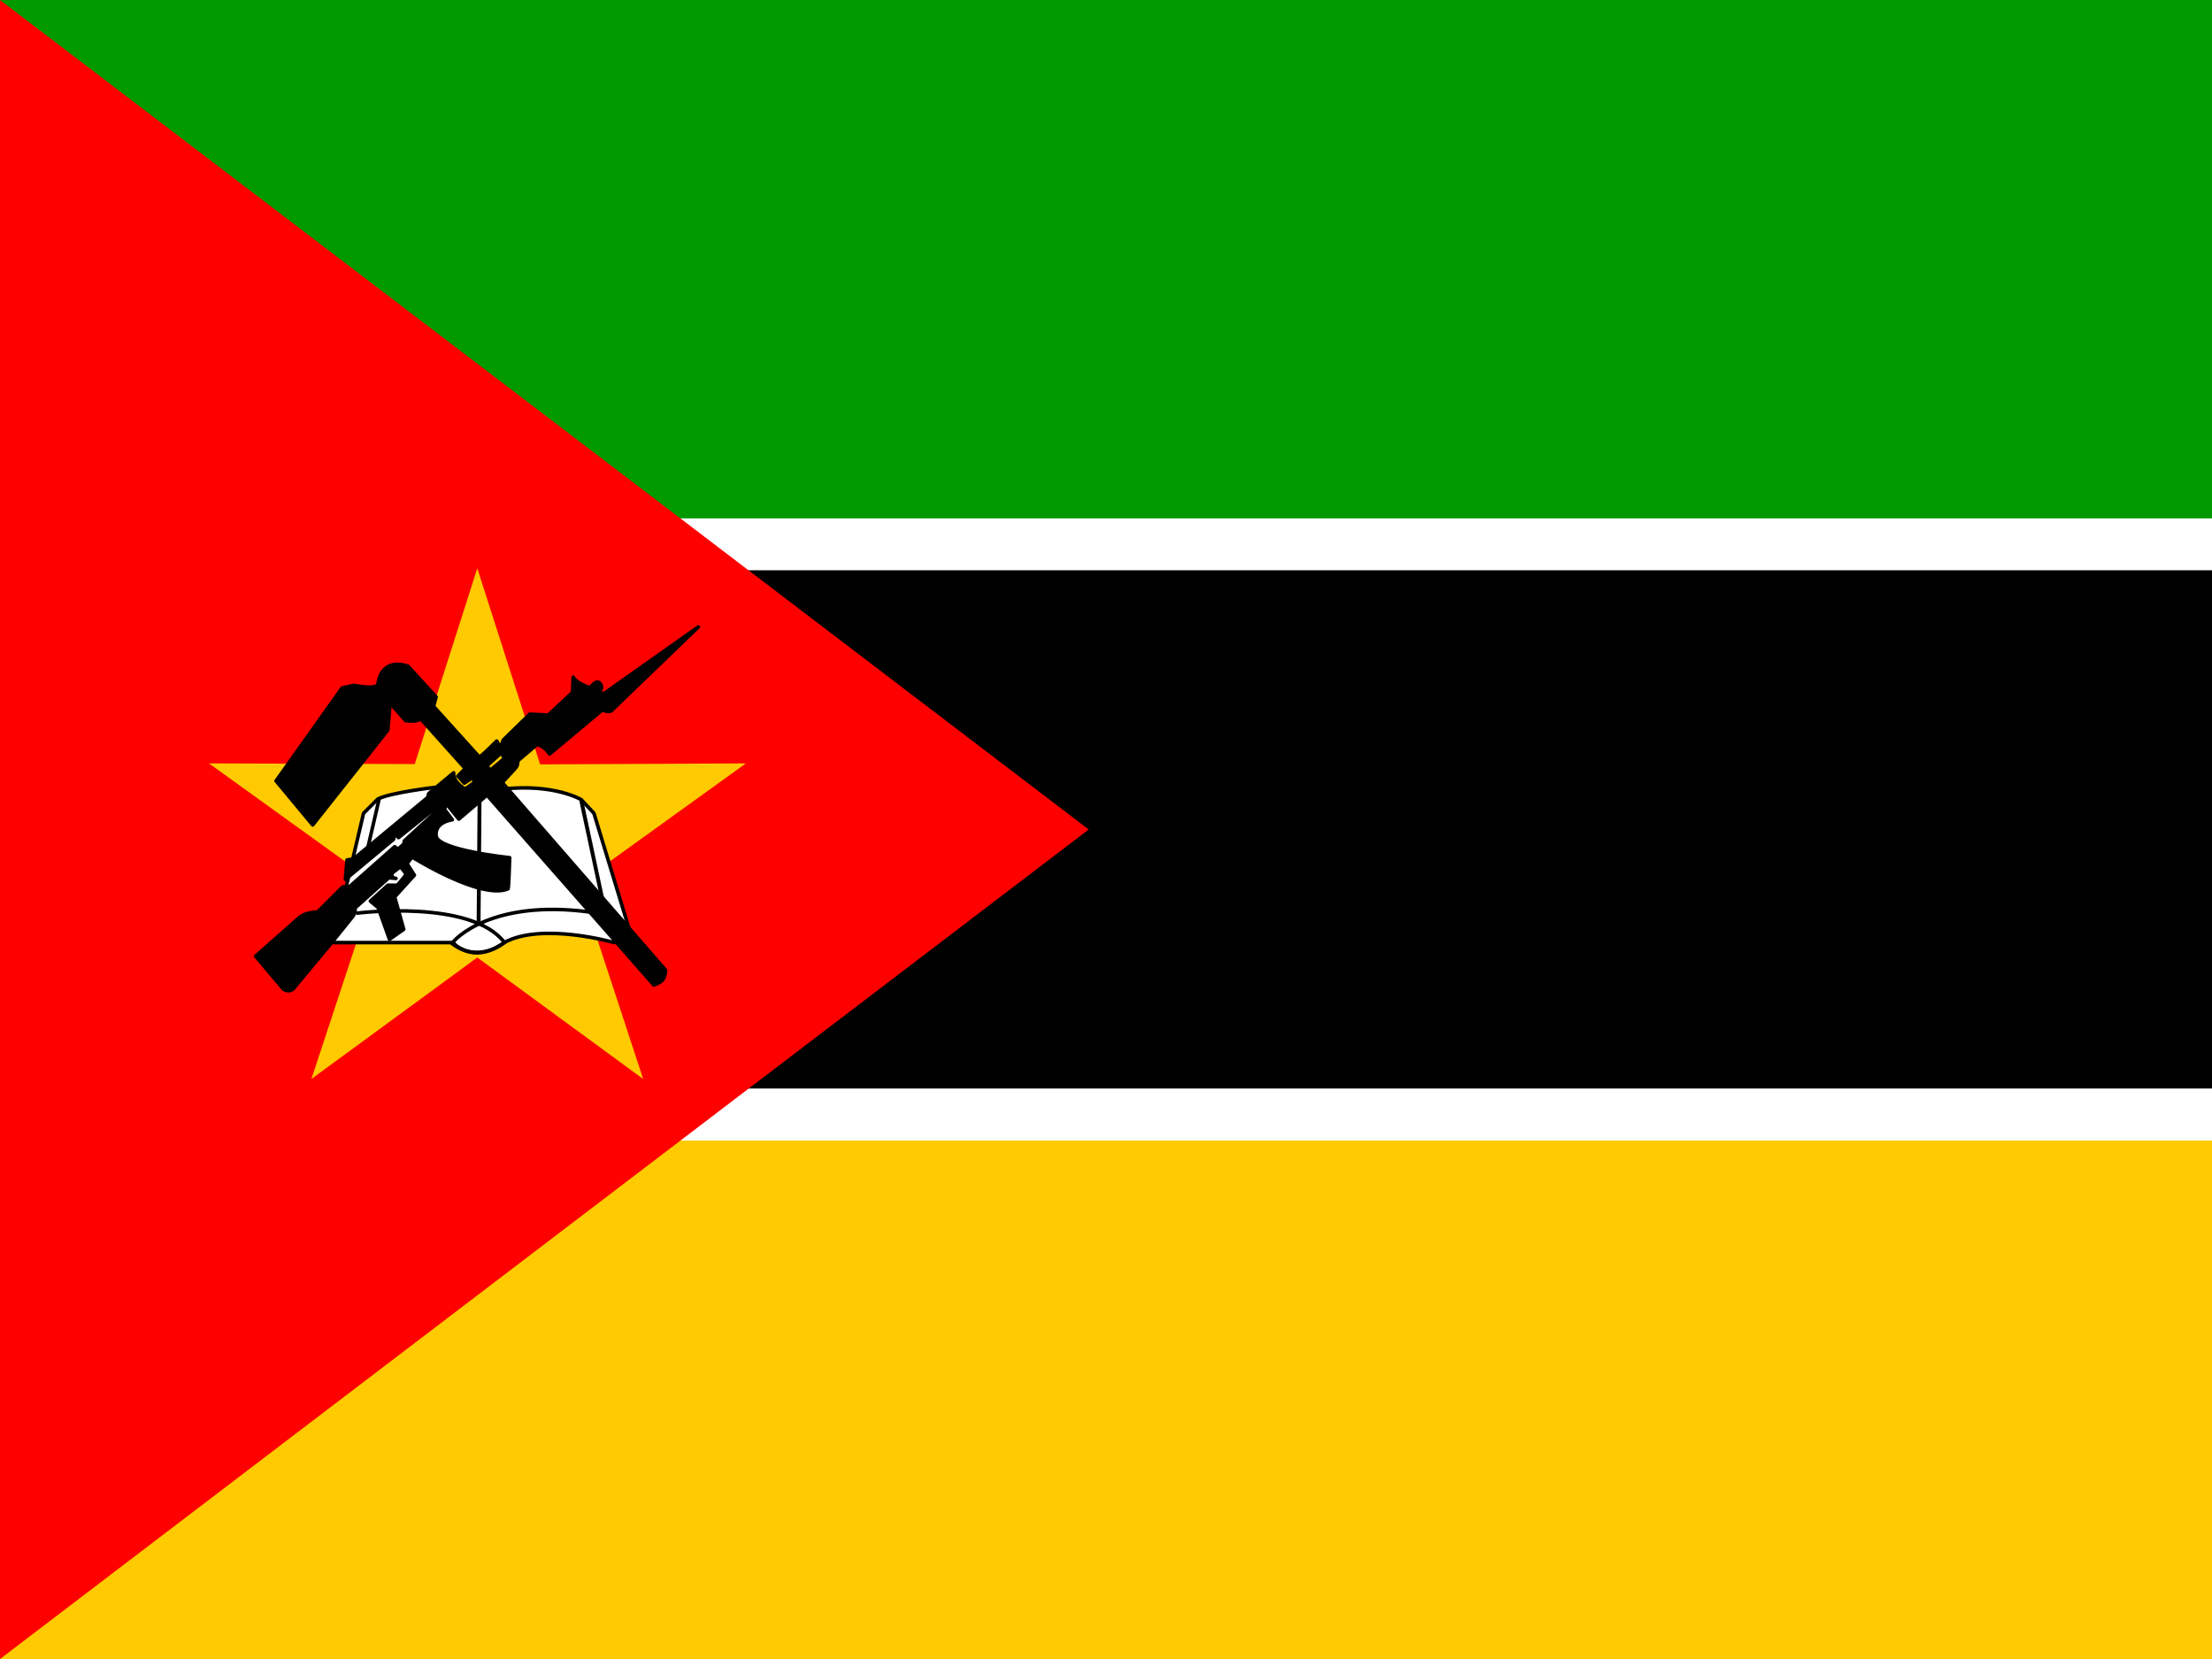
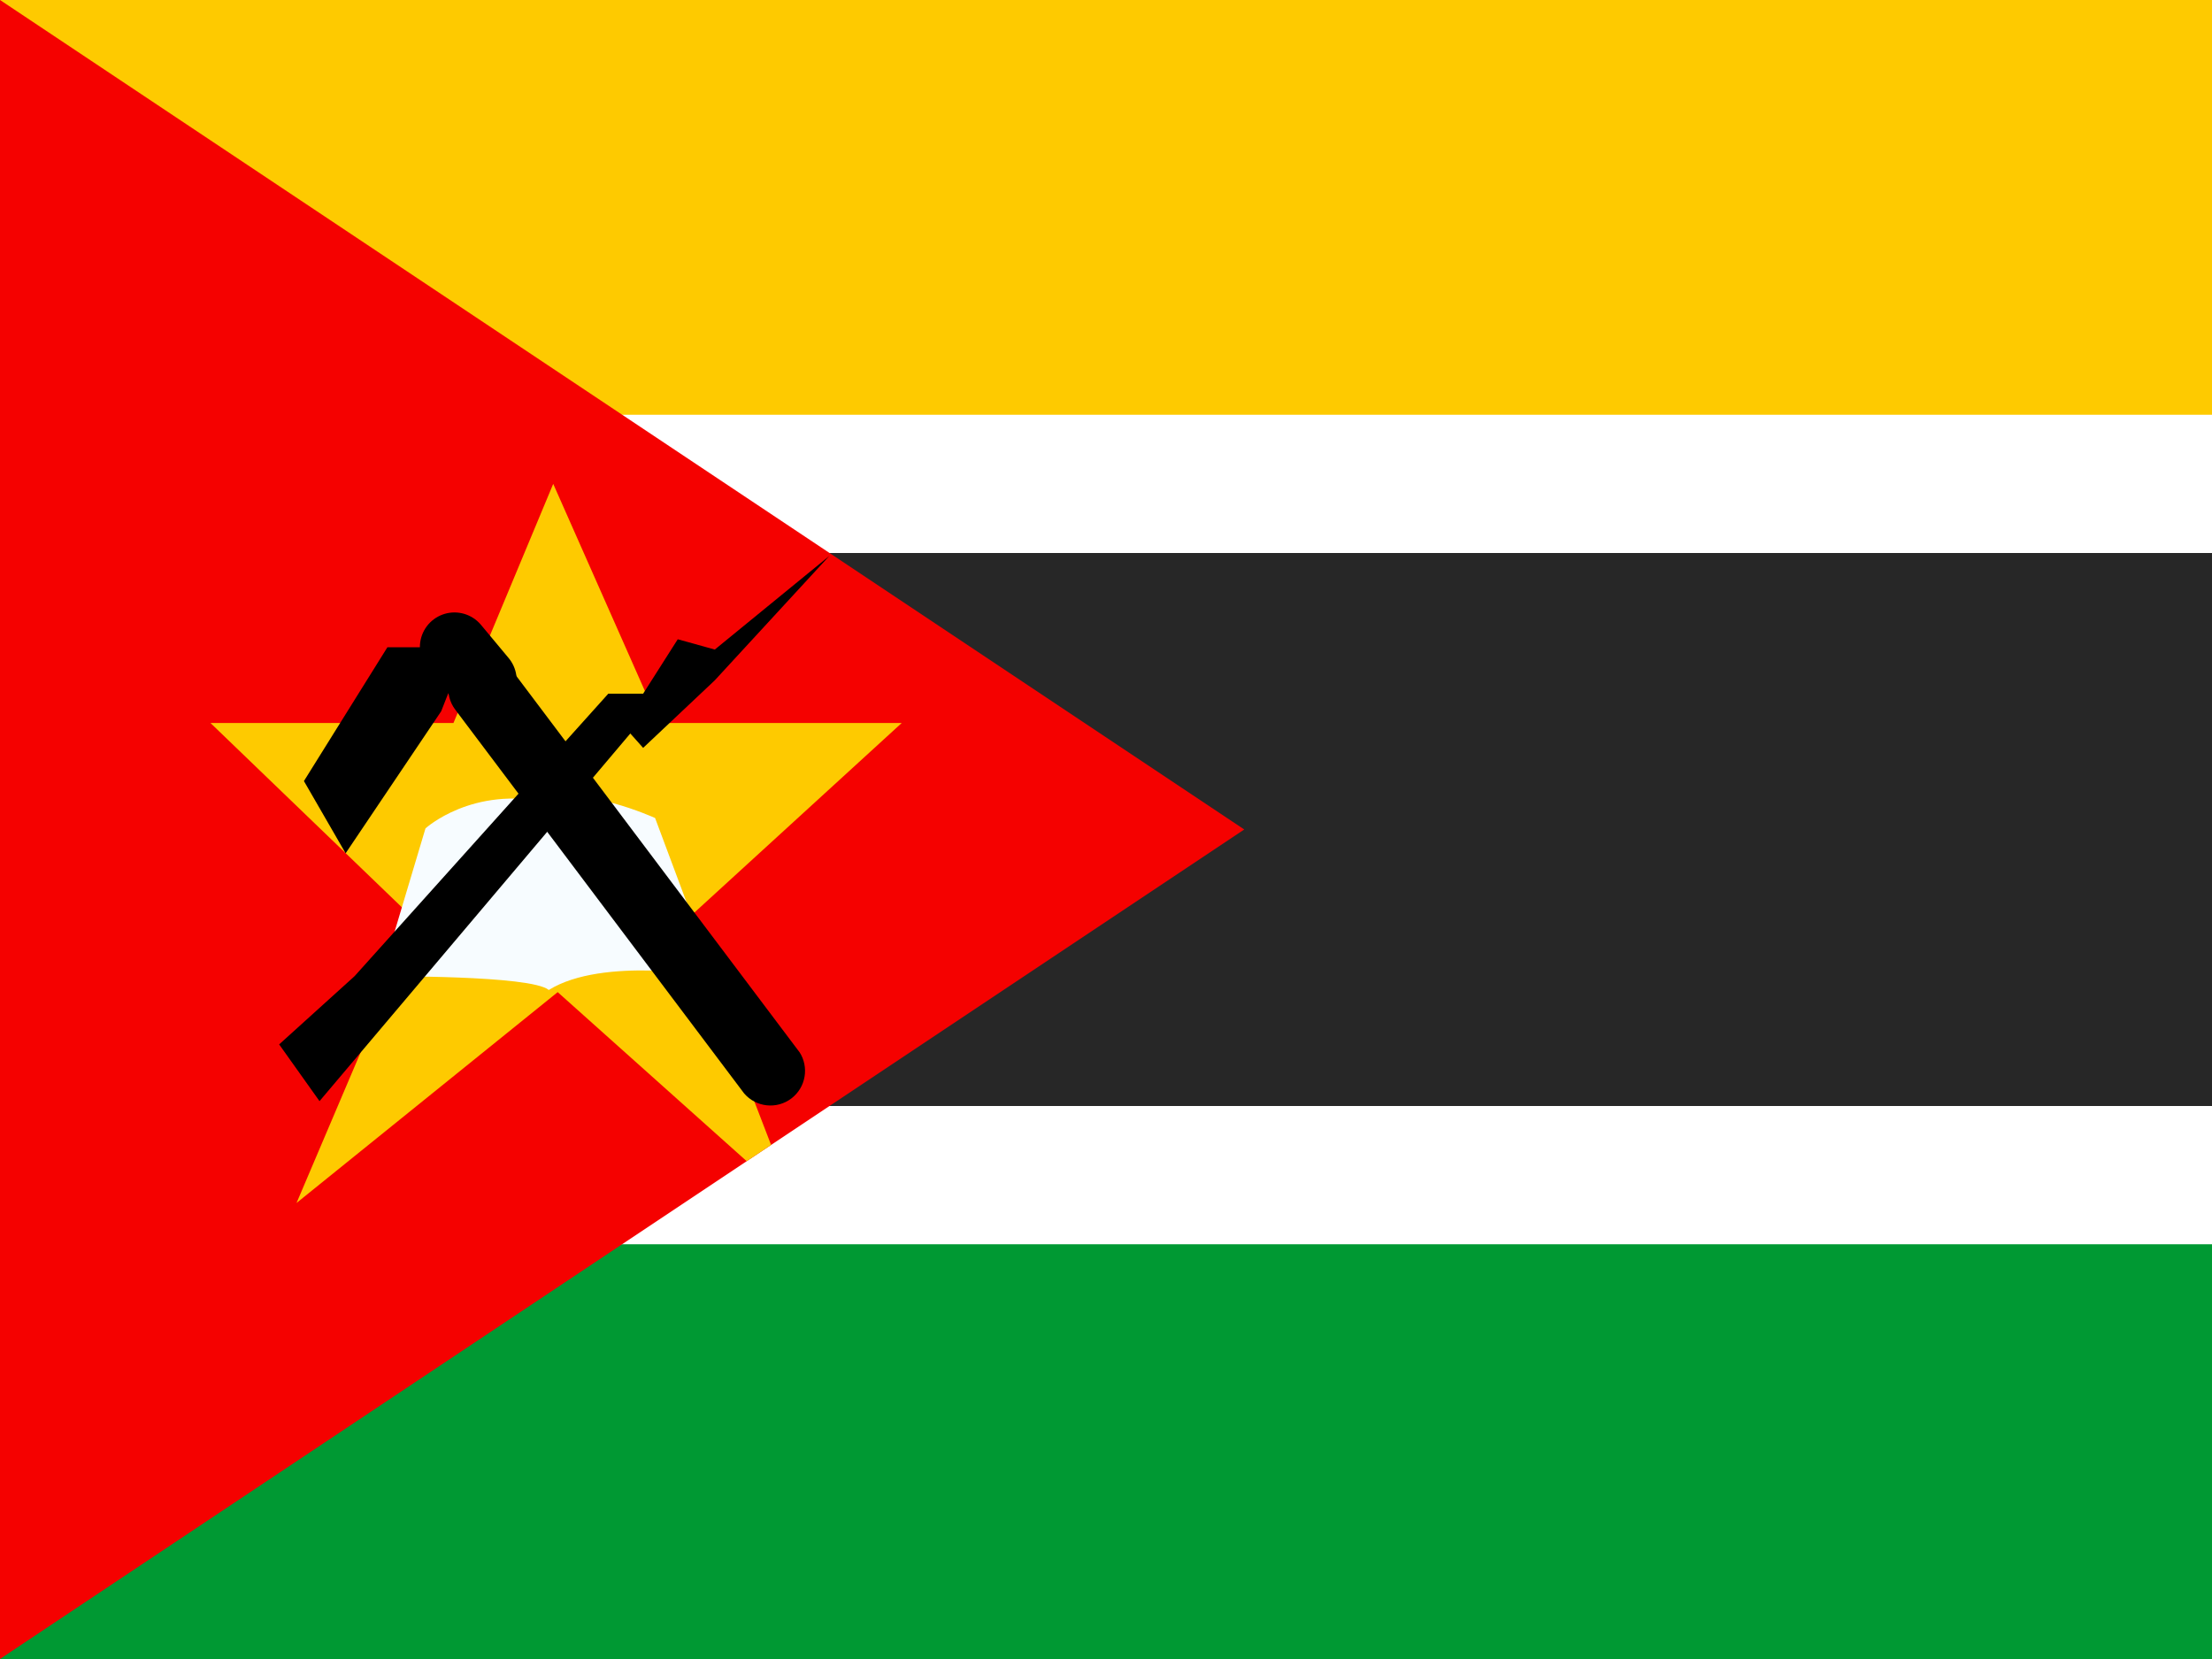
- <svg xmlns="http://www.w3.org/2000/svg" width="640" height="480">
-   <defs>
-     <clipPath id="a">
-       <path fill-opacity=".7" d="M0 0h682.7v512H0z" />
-     </clipPath>
-   </defs>
-   <g clip-path="url(#a)" transform="scale(.9375)">
-     <path fill="#009a00" fill-rule="evenodd" d="M0 0h768v160H0z" />
-     <path fill="#fff" fill-rule="evenodd" d="M0 160h768v16H0z" />
-     <path fill-rule="evenodd" d="M0 176h768v160H0z" />
-     <path fill="#fff" fill-rule="evenodd" d="M0 336h768v16H0z" />
-     <path fill="#ffca00" fill-rule="evenodd" d="M0 352h768v160H0z" />
-     <path fill="red" fill-rule="evenodd" d="M0 0v512l336-256L0 0z" />
-     <path fill="#ffca00" fill-rule="evenodd" d="M198.5 333l-51.2-37.5L96.1 333l19.9-60.3-51.5-37.1 63.5.2 19.3-60.4 19.4 60.5 63.5-.3-51.5 37.1z" />
-     <path fill="#fff" fill-rule="evenodd" stroke="#000" stroke-linecap="round" stroke-linejoin="round" stroke-width="1.1" d="M102.8 290.9h37c3 3.3 9.5 4.7 15.8 0 11.6-6.4 34 0 34 0l4.4-4.7-10.7-35.2-3.9-4.2s-8.3-5-24-3.3c-15.7 1.7-21.2-.5-21.2-.5s-13.7 1.6-17.6 3.6l-4.4 4.4-9.4 39.9z" />
-     <path fill="none" stroke="#000" stroke-linecap="round" stroke-linejoin="round" stroke-width="1.1" d="M110.3 281.8s35.2-4.4 45.4 9.1c-5.7 4-10.8 4.3-16.2.3.8-1.5 12.6-13.8 42.7-9.7" />
-     <path fill="none" stroke="#000" stroke-width="1.2" d="M148 246.6l-.3 38.8m31.7-38.3L186 278" />
-     <path fill="none" stroke="#000" stroke-linecap="round" stroke-linejoin="round" stroke-width="1.1" d="M117 246.6l-3.7 16" />
-     <path fill-rule="evenodd" stroke="#000" stroke-linecap="round" stroke-linejoin="round" stroke-width="1.1" d="M78.9 295.1l8.6 10.2c1 .6 2 .6 2.9 0l12.8-15.4 5.4-6.7c.9-1 1.1-2.1 1-3l10.4-9.3 2.2.2c-1-.2-1.7-.7-1-1.8l2.4-1.8 1.8 2.3s-2.6 3.4-2.9 3.4h-2.8l-5.4 4.9 2.4 2 3.5 9.8 4.4-3.1-2.8-10 6.1-6.7-2.3-3.6 1.6-2s21.3 13.4 29.6 9.8c.2 0 .5-9.6.5-9.6s-22.2-2.3-22.7-6.7 5-5 5-5l-2.4-3.2.5-1.8 3.9 4.8 8.7-7.4 51.5 58.6c2.8-1.1 3.4-1.8 3.6-4.6L155 241.5l3.8-4.1c.8-.9 1-1.2 1-2.6l6-5.1a7.3 7.3 0 0 1 3.8 3L186 219c.4.4 1.7.8 2.6.4l26.9-25.9-29.3 20.7-1-.7c0-.9 1-1 0-2.6-1.2-1.4-2.9 1.3-3.1 1.3-.3 0-4.3-1.4-5.2-3.2l-.2 4.7-7.5 7-5.7-.3-8.2 8-1 3 1.3 2.7s-4.4 3.8-4.4 3.6c0-.3-.9-1.2-1-1.3l3.8-3.4.5-2.3-1.2-2c-.4.3-5.2 5.4-5.5 4.8l-14-15.5.8-2.9-8.7-9.5c-3.2-1.1-8.3-1.3-9.3 5.7-.8 1.6-7.4.2-7.4.2l-3.6.8L85.2 241l11.3 13.6 23.2-29.3.7-8.3 4.8 5.4c1.7.2 3.2.3 4.7-.5l13.7 15.3-2.3 2.3 2 2.2 2.4-1.6.9 1.3c-1.1.6-2 1.5-3.1 2.1-1.8-1.2-3.6-2.7-3.5-5l-7.7 6.4-.3 1.2-22.9 19-2 .3-.5 6 14.9-12.4v-1.8l1.5 1.3 11.6-9.3s.8 1 .5 1-10.3 9.3-10.3 9.3l-.2 1-1.8 1.6-1-.8-14 12.4h-2l-7.7 7.7c-2 .2-3.7.4-5.4 1.5l-13.8 12.2z" />
+ <svg xmlns="http://www.w3.org/2000/svg" width="20" height="15" fill="none">
+   <mask id="a" width="20" height="15" x="0" y="0" maskUnits="userSpaceOnUse">
+     <path fill="#fff" d="M0 0h20v15H0z" />
+   </mask>
+   <g mask="url(#a)">
+     <path fill="#F7FCFF" fill-rule="evenodd" d="M0 0v15h20V0H0z" clip-rule="evenodd" />
+     <mask id="b" width="20" height="15" x="0" y="0" maskUnits="userSpaceOnUse">
+       <path fill="#fff" fill-rule="evenodd" d="M0 0v15h20V0H0z" clip-rule="evenodd" />
+     </mask>
+     <g mask="url(#b)">
+       <path fill="#FECA00" fill-rule="evenodd" d="M0 0v5h20V0H0z" clip-rule="evenodd" />
+       <path fill="#093" fill-rule="evenodd" d="M0 10v5h20v-5H0z" clip-rule="evenodd" />
+       <path fill="#272727" stroke="#fff" stroke-width="1.25" d="M0 4.375h-.625v6.25h21.25v-6.25H0z" />
+     </g>
+     <path fill="#F50100" fill-rule="evenodd" d="M0 0v15l11.25-7.5L0 0z" clip-rule="evenodd" />
+     <mask id="c" width="12" height="15" x="0" y="0" maskUnits="userSpaceOnUse">
+       <path fill="#fff" fill-rule="evenodd" d="M0 0v15l11.25-7.5L0 0z" clip-rule="evenodd" />
+     </mask>
+     <g mask="url(#c)">
+       <path fill="#FECA00" fill-rule="evenodd" d="m5.043 8.97-2.362 1.907L3.765 8.33 1.903 6.537H4.1l.902-2.162.957 2.162h2.194l-1.96 1.792.981 2.548-2.131-1.906z" clip-rule="evenodd" />
+       <path fill="#F7FCFF" fill-rule="evenodd" d="m3.847 7.49-.4 1.338s1.352-.013 1.515.123c.489-.305 1.496-.123 1.496-.123l-.535-1.432s-.68-.308-.961-.139c-.69-.156-1.115.233-1.115.233z" clip-rule="evenodd" />
+       <path fill="#000" d="M7.227 9.51a.313.313 0 0 1-.499.376l-2.612-3.47a.312.312 0 1 1 .499-.375l2.612 3.47z" />
+       <path stroke="#000" stroke-linecap="round" stroke-linejoin="round" stroke-width=".625" d="m4.359 6.15-.25-.3" />
+       <path fill="#000" fill-rule="evenodd" d="m3.503 5.852-.755 1.21.377.653.864-1.284.156-.397-.156-.182h-.486zm-.979 3.591.365.513 2.81-3.324.116.13.647-.61 1.036-1.125-1.035.846-.335-.093-.313.492H5.5L3.206 8.826l-.682.617z" clip-rule="evenodd" />
+     </g>
  </g>
</svg>
